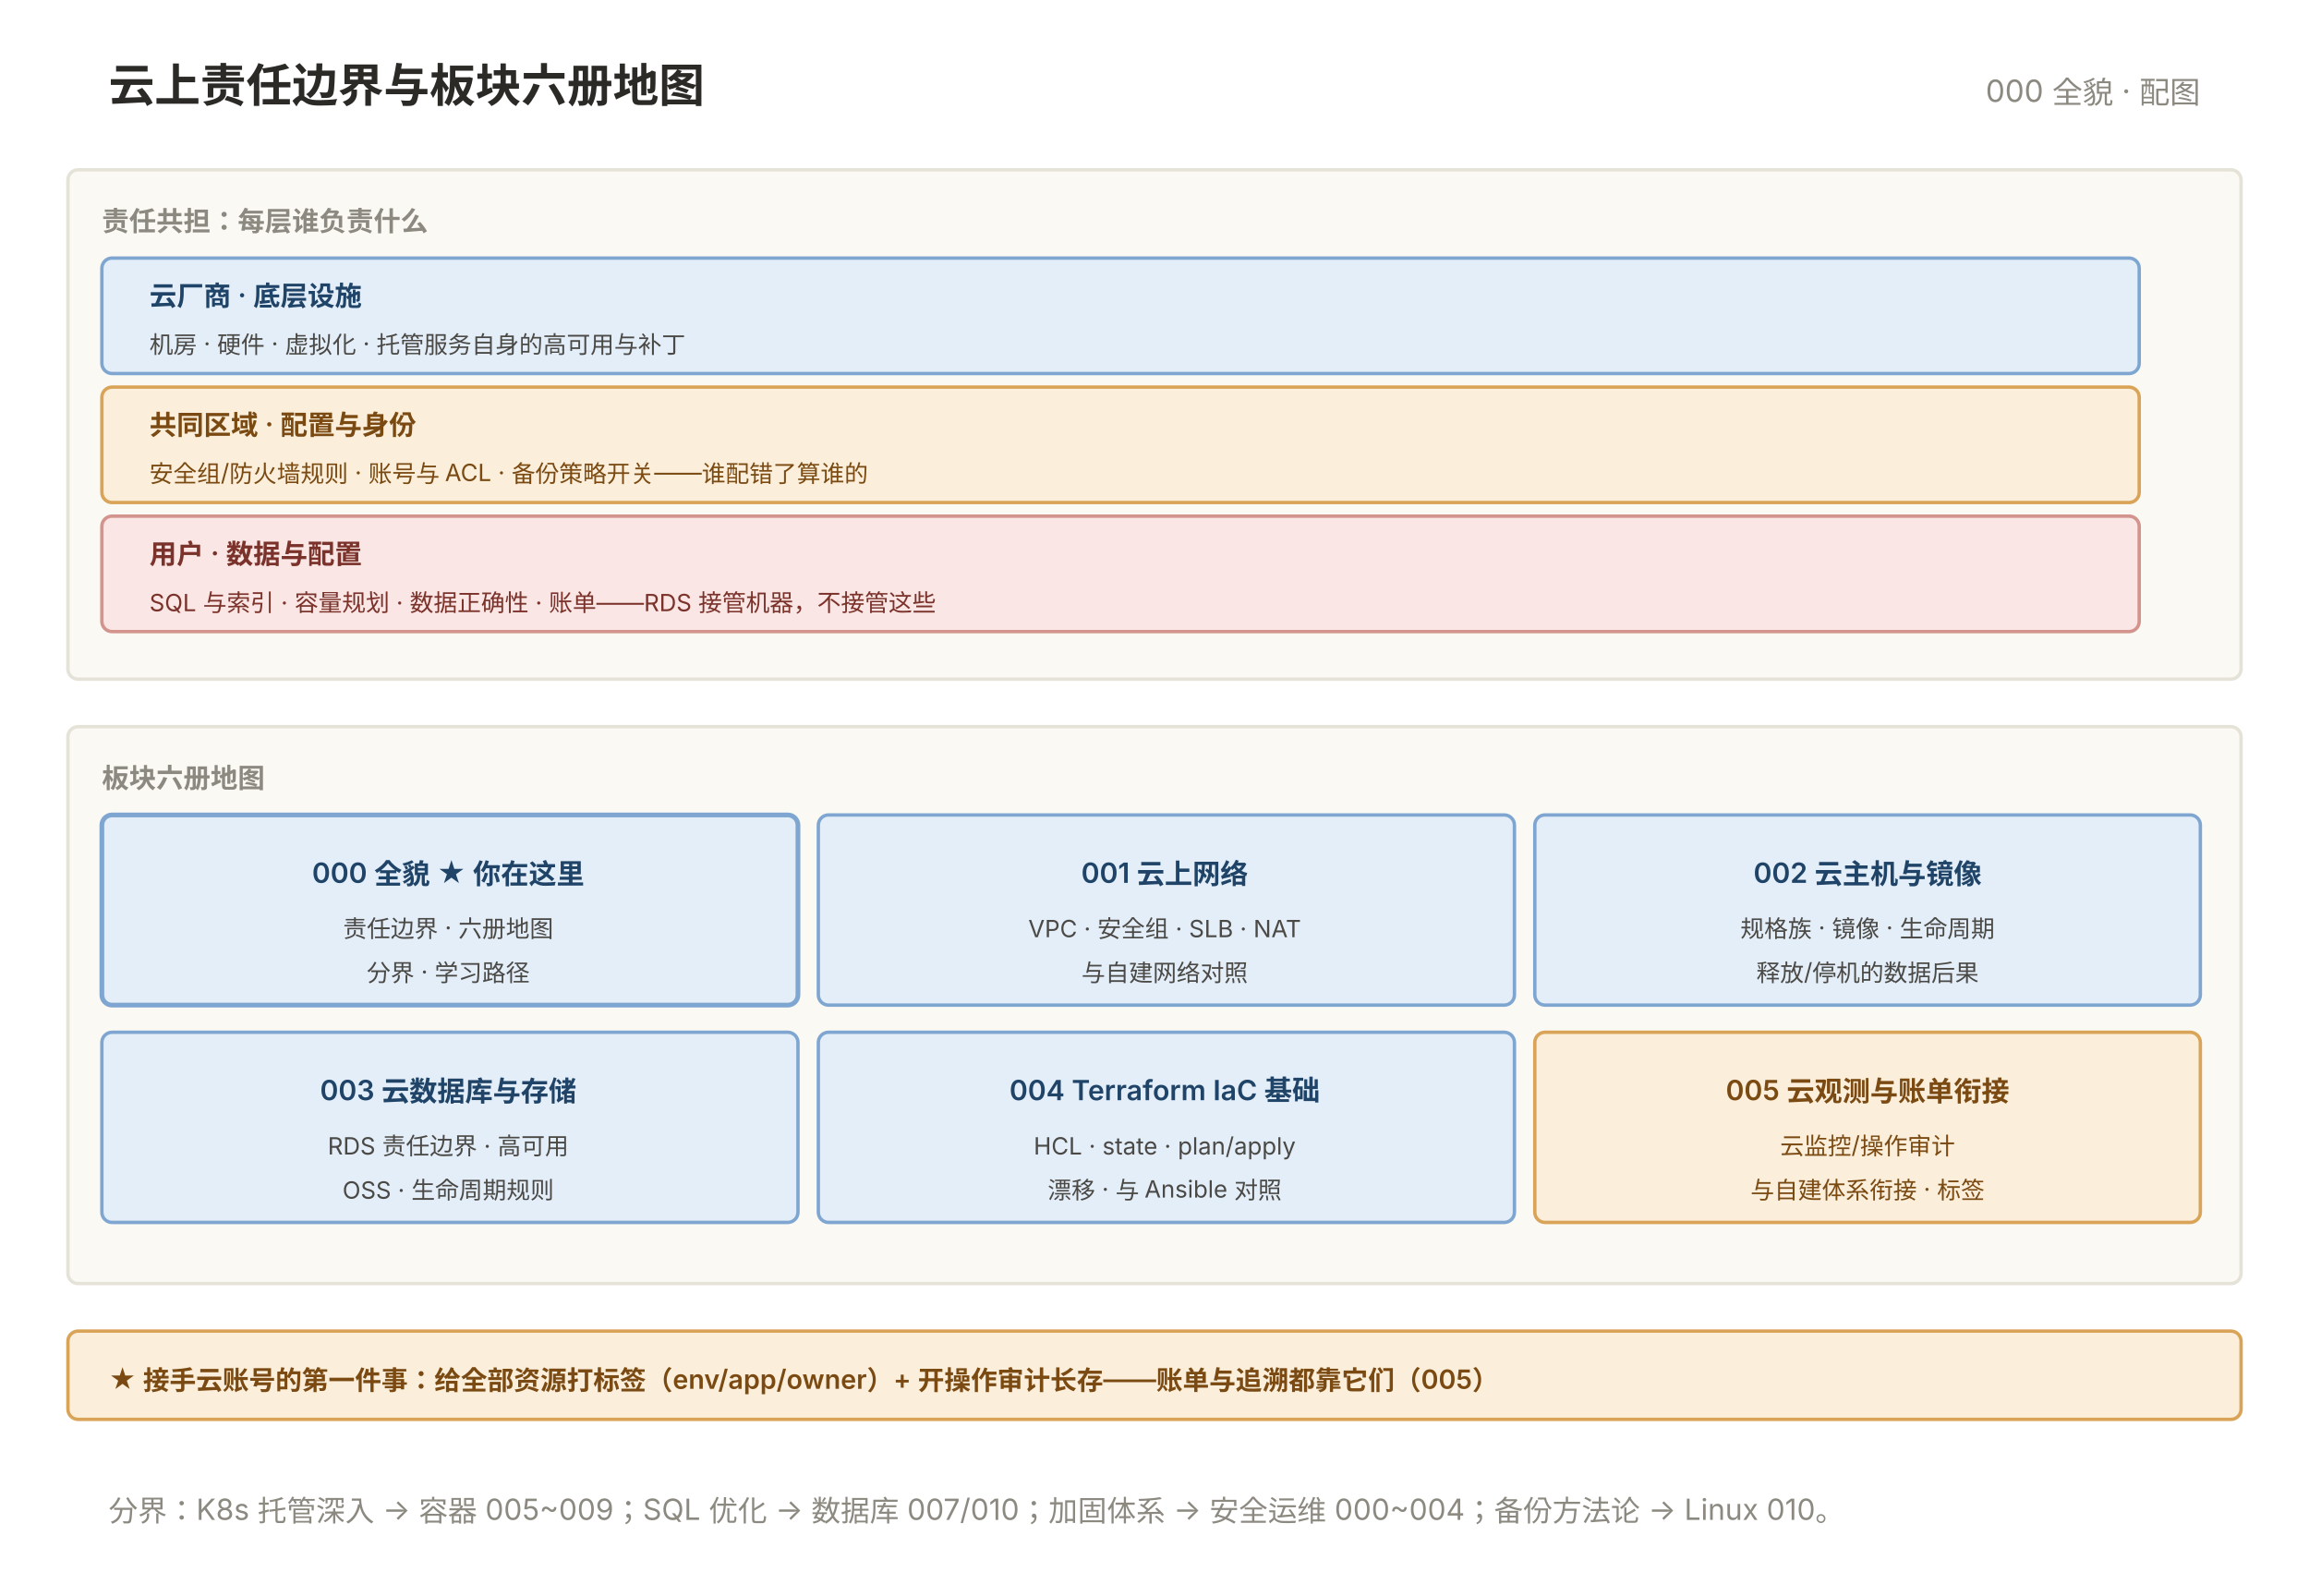
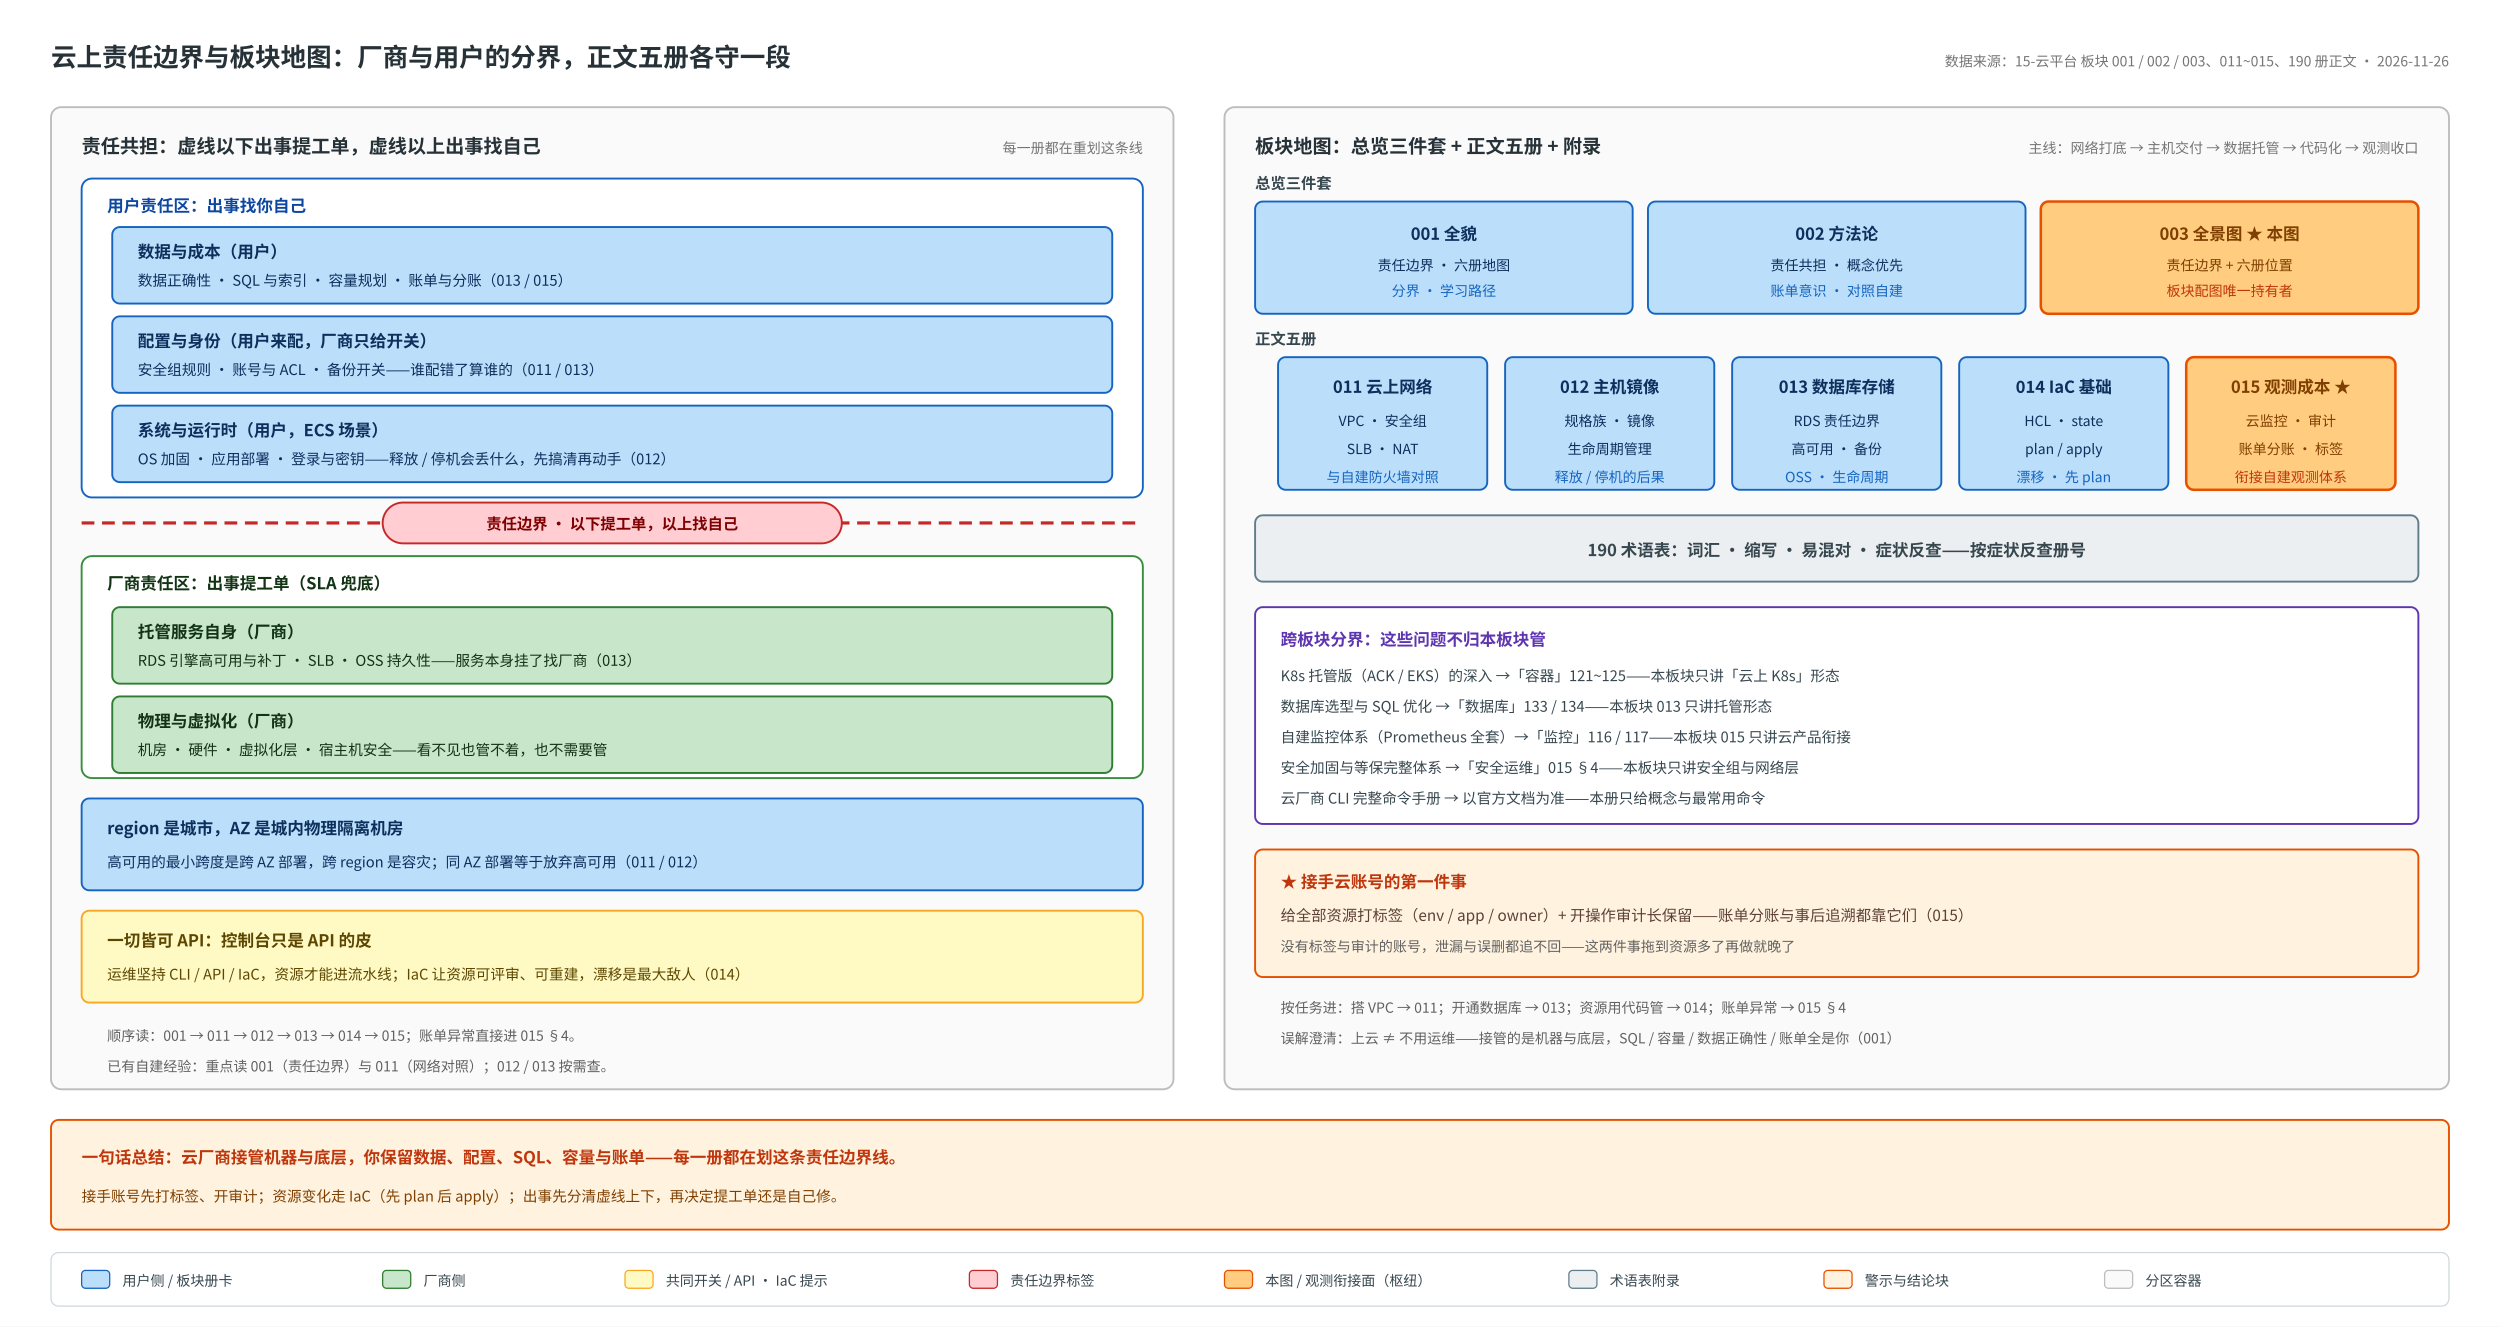
- <svg xmlns="http://www.w3.org/2000/svg" viewBox="0 0 1200 829.41" width="1200" height="829.41" font-family="-apple-system, 'Segoe UI', 'Microsoft YaHei', 'PingFang SC', sans-serif">
-   <g transform="scale(1.764706)">
-     <rect width="680" height="470" fill="#FFFFFF" />
-     <text x="32" y="30" font-size="13.5" font-weight="600" fill="#2B2A27">云上责任边界与板块六册地图</text>
-     <text x="648" y="30" font-size="9" fill="#8C8980" text-anchor="end">000 全貌 · 配图</text>
-     <rect x="20" y="50" width="640" height="150" rx="3" fill="#FAF9F4" stroke="#E5E2D8" stroke-width="1" />
-     <text x="30" y="68" font-size="8" font-weight="600" fill="#8C8980">责任共担：每层谁负责什么</text>
-     <rect x="30" y="76" width="600" height="34" rx="3" fill="#E4EEF9" stroke="#7FA6D0" stroke-width="1" />
-     <text x="44" y="90" font-size="8" font-weight="600" fill="#1F4468">云厂商 · 底层设施</text>
-     <text x="44" y="104" font-size="7" fill="#4A4945">机房 · 硬件 · 虚拟化 · 托管服务自身的高可用与补丁</text>
-     <rect x="30" y="114" width="600" height="34" rx="3" fill="#FBEEDA" stroke="#D9A458" stroke-width="1" />
-     <text x="44" y="128" font-size="8" font-weight="600" fill="#7A4A12">共同区域 · 配置与身份</text>
-     <text x="44" y="142" font-size="7" fill="#7A4A12">安全组/防火墙规则 · 账号与 ACL · 备份策略开关——谁配错了算谁的</text>
-     <rect x="30" y="152" width="600" height="34" rx="3" fill="#FAE6E4" stroke="#D2948C" stroke-width="1" />
-     <text x="44" y="166" font-size="8" font-weight="600" fill="#7A322B">用户 · 数据与配置</text>
-     <text x="44" y="180" font-size="7" fill="#7A322B">SQL 与索引 · 容量规划 · 数据正确性 · 账单——RDS 接管机器，不接管这些</text>
-     <rect x="20" y="214" width="640" height="164" rx="3" fill="#FAF9F4" stroke="#E5E2D8" stroke-width="1" />
-     <text x="30" y="232" font-size="8" font-weight="600" fill="#8C8980">板块六册地图</text>
-     <rect x="30" y="240" width="205" height="56" rx="3" fill="#E4EEF9" stroke="#7FA6D0" stroke-width="1.4" />
-     <text x="132" y="260" font-size="8.2" font-weight="600" fill="#1F4468" text-anchor="middle">000 全貌 ★ 你在这里</text>
-     <text x="132" y="276" font-size="7" fill="#4A4945" text-anchor="middle">责任边界 · 六册地图</text>
-     <text x="132" y="289" font-size="7" fill="#4A4945" text-anchor="middle">分界 · 学习路径</text>
-     <rect x="241" y="240" width="205" height="56" rx="3" fill="#E4EEF9" stroke="#7FA6D0" stroke-width="1" />
-     <text x="343" y="260" font-size="8.2" font-weight="600" fill="#1F4468" text-anchor="middle">001 云上网络</text>
-     <text x="343" y="276" font-size="7" fill="#4A4945" text-anchor="middle">VPC · 安全组 · SLB · NAT</text>
-     <text x="343" y="289" font-size="7" fill="#4A4945" text-anchor="middle">与自建网络对照</text>
-     <rect x="452" y="240" width="196" height="56" rx="3" fill="#E4EEF9" stroke="#7FA6D0" stroke-width="1" />
-     <text x="550" y="260" font-size="8.2" font-weight="600" fill="#1F4468" text-anchor="middle">002 云主机与镜像</text>
-     <text x="550" y="276" font-size="7" fill="#4A4945" text-anchor="middle">规格族 · 镜像 · 生命周期</text>
-     <text x="550" y="289" font-size="7" fill="#4A4945" text-anchor="middle">释放/停机的数据后果</text>
-     <rect x="30" y="304" width="205" height="56" rx="3" fill="#E4EEF9" stroke="#7FA6D0" stroke-width="1" />
-     <text x="132" y="324" font-size="8.2" font-weight="600" fill="#1F4468" text-anchor="middle">003 云数据库与存储</text>
-     <text x="132" y="340" font-size="7" fill="#4A4945" text-anchor="middle">RDS 责任边界 · 高可用</text>
-     <text x="132" y="353" font-size="7" fill="#4A4945" text-anchor="middle">OSS · 生命周期规则</text>
-     <rect x="241" y="304" width="205" height="56" rx="3" fill="#E4EEF9" stroke="#7FA6D0" stroke-width="1" />
-     <text x="343" y="324" font-size="8.2" font-weight="600" fill="#1F4468" text-anchor="middle">004 Terraform IaC 基础</text>
-     <text x="343" y="340" font-size="7" fill="#4A4945" text-anchor="middle">HCL · state · plan/apply</text>
-     <text x="343" y="353" font-size="7" fill="#4A4945" text-anchor="middle">漂移 · 与 Ansible 对照</text>
-     <rect x="452" y="304" width="196" height="56" rx="3" fill="#FBEEDA" stroke="#D9A458" stroke-width="1" />
-     <text x="550" y="324" font-size="8.2" font-weight="600" fill="#7A4A12" text-anchor="middle">005 云观测与账单衔接</text>
-     <text x="550" y="340" font-size="7" fill="#7A4A12" text-anchor="middle">云监控/操作审计</text>
-     <text x="550" y="353" font-size="7" fill="#7A4A12" text-anchor="middle">与自建体系衔接 · 标签</text>
-     <rect x="20" y="392" width="640" height="26" rx="3" fill="#FBEEDA" stroke="#D9A458" stroke-width="1" />
-     <text x="32" y="409" font-size="7.8" font-weight="600" fill="#7A4A12">★ 接手云账号的第一件事：给全部资源打标签（env/app/owner）+ 开操作审计长存——账单与追溯都靠它们（005）</text>
-     <text x="32" y="448" font-size="8.6" fill="#8C8980">分界：K8s 托管深入 → 容器 005~009；SQL 优化 → 数据库 007/010；加固体系 → 安全运维 000~004；备份方法论 → Linux 010。</text>
-   </g>
+ <svg xmlns="http://www.w3.org/2000/svg" viewBox="0 0 1960 1040" font-family="'Microsoft YaHei','PingFang SC','Noto Sans CJK SC',sans-serif">
+   <rect x="0" y="0" width="1960" height="1040" fill="#ffffff" />
+   <text x="40" y="52" font-size="20" font-weight="bold" fill="#263238">云上责任边界与板块地图：厂商与用户的分界，正文五册各守一段</text>
+   <text x="1920" y="52" font-size="11" fill="#757575" text-anchor="end">数据来源：15-云平台 板块 001 / 002 / 003、011~015、190 册正文 · 2026-11-26</text>
+   <rect x="40" y="84" width="880" height="770" rx="8" fill="#fafafa" stroke="#bdbdbd" stroke-width="1.5" />
+   <text x="64" y="120" font-size="15" font-weight="bold" fill="#263238">责任共担：虚线以下出事提工单，虚线以上出事找自己</text>
+   <text x="896" y="120" font-size="11" fill="#757575" text-anchor="end">每一册都在重划这条线</text>
+   <rect x="64" y="140" width="832" height="250" rx="8" fill="#ffffff" stroke="#1565c0" stroke-width="1.5" />
+   <text x="84" y="166" font-size="13" font-weight="bold" fill="#0d47a1">用户责任区：出事找你自己</text>
+   <rect x="88" y="178" width="784" height="60" rx="6" fill="#bbdefb" stroke="#1565c0" stroke-width="1.5" />
+   <text x="108" y="202" font-size="13" font-weight="bold" fill="#0d2f5c">数据与成本（用户）</text>
+   <text x="108" y="224" font-size="11.5" fill="#0d2f5c">数据正确性 · SQL 与索引 · 容量规划 · 账单与分账（013 / 015）</text>
+   <rect x="88" y="248" width="784" height="60" rx="6" fill="#bbdefb" stroke="#1565c0" stroke-width="1.5" />
+   <text x="108" y="272" font-size="13" font-weight="bold" fill="#0d2f5c">配置与身份（用户来配，厂商只给开关）</text>
+   <text x="108" y="294" font-size="11.5" fill="#0d2f5c">安全组规则 · 账号与 ACL · 备份开关——谁配错了算谁的（011 / 013）</text>
+   <rect x="88" y="318" width="784" height="60" rx="6" fill="#bbdefb" stroke="#1565c0" stroke-width="1.5" />
+   <text x="108" y="342" font-size="13" font-weight="bold" fill="#0d2f5c">系统与运行时（用户，ECS 场景）</text>
+   <text x="108" y="364" font-size="11.5" fill="#0d2f5c">OS 加固 · 应用部署 · 登录与密钥——释放 / 停机会丢什么，先搞清再动手（012）</text>
+   <line x1="64" y1="410" x2="896" y2="410" stroke="#c62828" stroke-width="2.5" stroke-dasharray="10 6" />
+   <rect x="300" y="394" width="360" height="32" rx="16" fill="#ffcdd2" stroke="#c62828" stroke-width="1.5" />
+   <text x="480" y="415" font-size="12" font-weight="bold" fill="#7f0000" text-anchor="middle">责任边界 · 以下提工单，以上找自己</text>
+   <rect x="64" y="436" width="832" height="174" rx="8" fill="#ffffff" stroke="#388e3c" stroke-width="1.5" />
+   <text x="84" y="462" font-size="13" font-weight="bold" fill="#123314">厂商责任区：出事提工单（SLA 兜底）</text>
+   <rect x="88" y="476" width="784" height="60" rx="6" fill="#c8e6c9" stroke="#2e7d32" stroke-width="1.5" />
+   <text x="108" y="500" font-size="13" font-weight="bold" fill="#123314">托管服务自身（厂商）</text>
+   <text x="108" y="522" font-size="11.5" fill="#123314">RDS 引擎高可用与补丁 · SLB · OSS 持久性——服务本身挂了找厂商（013）</text>
+   <rect x="88" y="546" width="784" height="60" rx="6" fill="#c8e6c9" stroke="#2e7d32" stroke-width="1.5" />
+   <text x="108" y="570" font-size="13" font-weight="bold" fill="#123314">物理与虚拟化（厂商）</text>
+   <text x="108" y="592" font-size="11.5" fill="#123314">机房 · 硬件 · 虚拟化层 · 宿主机安全——看不见也管不着，也不需要管</text>
+   <rect x="64" y="626" width="832" height="72" rx="6" fill="#bbdefb" stroke="#1565c0" stroke-width="1.5" />
+   <text x="84" y="654" font-size="13" font-weight="bold" fill="#0d2f5c">region 是城市，AZ 是城内物理隔离机房</text>
+   <text x="84" y="680" font-size="11.5" fill="#0d2f5c">高可用的最小跨度是跨 AZ 部署，跨 region 是容灾；同 AZ 部署等于放弃高可用（011 / 012）</text>
+   <rect x="64" y="714" width="832" height="72" rx="6" fill="#fff9c4" stroke="#f9a825" stroke-width="1.5" />
+   <text x="84" y="742" font-size="13" font-weight="bold" fill="#5d4700">一切皆可 API：控制台只是 API 的皮</text>
+   <text x="84" y="768" font-size="11.5" fill="#5d4700">运维坚持 CLI / API / IaC，资源才能进流水线；IaC 让资源可评审、可重建，漂移是最大敌人（014）</text>
+   <text x="84" y="816" font-size="11" fill="#616161">顺序读：001 → 011 → 012 → 013 → 014 → 015；账单异常直接进 015 §4。</text>
+   <text x="84" y="840" font-size="11" fill="#616161">已有自建经验：重点读 001（责任边界）与 011（网络对照）；012 / 013 按需查。</text>
+   <rect x="960" y="84" width="960" height="770" rx="8" fill="#fafafa" stroke="#bdbdbd" stroke-width="1.5" />
+   <text x="984" y="120" font-size="15" font-weight="bold" fill="#263238">板块地图：总览三件套 + 正文五册 + 附录</text>
+   <text x="1896" y="120" font-size="11" fill="#757575" text-anchor="end">主线：网络打底 → 主机交付 → 数据托管 → 代码化 → 观测收口</text>
+   <text x="984" y="148" font-size="12" font-weight="bold" fill="#37474f">总览三件套</text>
+   <rect x="984" y="158" width="296" height="88" rx="6" fill="#bbdefb" stroke="#1565c0" stroke-width="1.5" />
+   <text x="1132" y="188" font-size="13" font-weight="bold" fill="#0d2f5c" text-anchor="middle">001 全貌</text>
+   <text x="1132" y="212" font-size="11" fill="#0d2f5c" text-anchor="middle">责任边界 · 六册地图</text>
+   <text x="1132" y="232" font-size="11" fill="#1565c0" text-anchor="middle">分界 · 学习路径</text>
+   <rect x="1292" y="158" width="296" height="88" rx="6" fill="#bbdefb" stroke="#1565c0" stroke-width="1.5" />
+   <text x="1440" y="188" font-size="13" font-weight="bold" fill="#0d2f5c" text-anchor="middle">002 方法论</text>
+   <text x="1440" y="212" font-size="11" fill="#0d2f5c" text-anchor="middle">责任共担 · 概念优先</text>
+   <text x="1440" y="232" font-size="11" fill="#1565c0" text-anchor="middle">账单意识 · 对照自建</text>
+   <rect x="1600" y="158" width="296" height="88" rx="6" fill="#ffcc80" stroke="#e65100" stroke-width="2" />
+   <text x="1748" y="188" font-size="13" font-weight="bold" fill="#7f3f00" text-anchor="middle">003 全景图 ★ 本图</text>
+   <text x="1748" y="212" font-size="11" fill="#7f3f00" text-anchor="middle">责任边界 + 六册位置</text>
+   <text x="1748" y="232" font-size="11" fill="#bf360c" text-anchor="middle">板块配图唯一持有者</text>
+   <text x="984" y="270" font-size="12" font-weight="bold" fill="#37474f">正文五册</text>
+   <rect x="1002" y="280" width="164" height="104" rx="6" fill="#bbdefb" stroke="#1565c0" stroke-width="1.5" />
+   <text x="1084" y="308" font-size="13" font-weight="bold" fill="#0d2f5c" text-anchor="middle">011 云上网络</text>
+   <text x="1084" y="334" font-size="11" fill="#0d2f5c" text-anchor="middle">VPC · 安全组</text>
+   <text x="1084" y="356" font-size="11" fill="#0d2f5c" text-anchor="middle">SLB · NAT</text>
+   <text x="1084" y="378" font-size="11" fill="#1565c0" text-anchor="middle">与自建防火墙对照</text>
+   <rect x="1180" y="280" width="164" height="104" rx="6" fill="#bbdefb" stroke="#1565c0" stroke-width="1.5" />
+   <text x="1262" y="308" font-size="13" font-weight="bold" fill="#0d2f5c" text-anchor="middle">012 主机镜像</text>
+   <text x="1262" y="334" font-size="11" fill="#0d2f5c" text-anchor="middle">规格族 · 镜像</text>
+   <text x="1262" y="356" font-size="11" fill="#0d2f5c" text-anchor="middle">生命周期管理</text>
+   <text x="1262" y="378" font-size="11" fill="#1565c0" text-anchor="middle">释放 / 停机的后果</text>
+   <rect x="1358" y="280" width="164" height="104" rx="6" fill="#bbdefb" stroke="#1565c0" stroke-width="1.5" />
+   <text x="1440" y="308" font-size="13" font-weight="bold" fill="#0d2f5c" text-anchor="middle">013 数据库存储</text>
+   <text x="1440" y="334" font-size="11" fill="#0d2f5c" text-anchor="middle">RDS 责任边界</text>
+   <text x="1440" y="356" font-size="11" fill="#0d2f5c" text-anchor="middle">高可用 · 备份</text>
+   <text x="1440" y="378" font-size="11" fill="#1565c0" text-anchor="middle">OSS · 生命周期</text>
+   <rect x="1536" y="280" width="164" height="104" rx="6" fill="#bbdefb" stroke="#1565c0" stroke-width="1.5" />
+   <text x="1618" y="308" font-size="13" font-weight="bold" fill="#0d2f5c" text-anchor="middle">014 IaC 基础</text>
+   <text x="1618" y="334" font-size="11" fill="#0d2f5c" text-anchor="middle">HCL · state</text>
+   <text x="1618" y="356" font-size="11" fill="#0d2f5c" text-anchor="middle">plan / apply</text>
+   <text x="1618" y="378" font-size="11" fill="#1565c0" text-anchor="middle">漂移 · 先 plan</text>
+   <rect x="1714" y="280" width="164" height="104" rx="6" fill="#ffcc80" stroke="#e65100" stroke-width="2" />
+   <text x="1796" y="308" font-size="13" font-weight="bold" fill="#7f3f00" text-anchor="middle">015 观测成本 ★</text>
+   <text x="1796" y="334" font-size="11" fill="#7f3f00" text-anchor="middle">云监控 · 审计</text>
+   <text x="1796" y="356" font-size="11" fill="#7f3f00" text-anchor="middle">账单分账 · 标签</text>
+   <text x="1796" y="378" font-size="11" fill="#bf360c" text-anchor="middle">衔接自建观测体系</text>
+   <rect x="984" y="404" width="912" height="52" rx="6" fill="#eceff1" stroke="#607d8b" stroke-width="1.5" />
+   <text x="1440" y="436" font-size="13" font-weight="bold" fill="#37474f" text-anchor="middle">190 术语表：词汇 · 缩写 · 易混对 · 症状反查——按症状反查册号</text>
+   <rect x="984" y="476" width="912" height="170" rx="6" fill="#ffffff" stroke="#5e35b1" stroke-width="1.5" />
+   <text x="1004" y="506" font-size="13" font-weight="bold" fill="#5e35b1">跨板块分界：这些问题不归本板块管</text>
+   <text x="1004" y="534" font-size="11.5" fill="#37474f">K8s 托管版（ACK / EKS）的深入 →「容器」121~125——本板块只讲「云上 K8s」形态</text>
+   <text x="1004" y="558" font-size="11.5" fill="#37474f">数据库选型与 SQL 优化 →「数据库」133 / 134——本板块 013 只讲托管形态</text>
+   <text x="1004" y="582" font-size="11.5" fill="#37474f">自建监控体系（Prometheus 全套）→「监控」116 / 117——本板块 015 只讲云产品衔接</text>
+   <text x="1004" y="606" font-size="11.5" fill="#37474f">安全加固与等保完整体系 →「安全运维」015 §4——本板块只讲安全组与网络层</text>
+   <text x="1004" y="630" font-size="11.5" fill="#37474f">云厂商 CLI 完整命令手册 → 以官方文档为准——本册只给概念与最常用命令</text>
+   <rect x="984" y="666" width="912" height="100" rx="6" fill="#fff3e0" stroke="#e65100" stroke-width="1.5" />
+   <text x="1004" y="696" font-size="13" font-weight="bold" fill="#bf360c">★ 接手云账号的第一件事</text>
+   <text x="1004" y="722" font-size="12" fill="#5d4037">给全部资源打标签（env / app / owner）+ 开操作审计长保留——账单分账与事后追溯都靠它们（015）</text>
+   <text x="1004" y="746" font-size="11" fill="#616161">没有标签与审计的账号，泄漏与误删都追不回——这两件事拖到资源多了再做就晚了</text>
+   <text x="1004" y="794" font-size="11" fill="#616161">按任务进：搭 VPC → 011；开通数据库 → 013；资源用代码管 → 014；账单异常 → 015 §4</text>
+   <text x="1004" y="818" font-size="11" fill="#616161">误解澄清：上云 ≠ 不用运维——接管的是机器与底层，SQL / 容量 / 数据正确性 / 账单全是你（001）</text>
+   <rect x="40" y="878" width="1880" height="86" rx="6" fill="#fff3e0" stroke="#e65100" stroke-width="1.5" />
+   <text x="64" y="912" font-size="13" font-weight="bold" fill="#bf360c">一句话总结：云厂商接管机器与底层，你保留数据、配置、SQL、容量与账单——每一册都在划这条责任边界线。</text>
+   <text x="64" y="942" font-size="11.5" fill="#7f3f00">接手账号先打标签、开审计；资源变化走 IaC（先 plan 后 apply）；出事先分清虚线上下，再决定提工单还是自己修。</text>
+   <rect x="40" y="982" width="1880" height="42" rx="6" fill="#ffffff" stroke="#cfd8dc" stroke-width="1" />
+   <rect x="64" y="996" width="22" height="14" rx="3" fill="#bbdefb" stroke="#1565c0" stroke-width="1" />
+   <text x="96" y="1008" font-size="11" fill="#37474f">用户侧 / 板块册卡</text>
+   <rect x="300" y="996" width="22" height="14" rx="3" fill="#c8e6c9" stroke="#2e7d32" stroke-width="1" />
+   <text x="332" y="1008" font-size="11" fill="#37474f">厂商侧</text>
+   <rect x="490" y="996" width="22" height="14" rx="3" fill="#fff9c4" stroke="#f9a825" stroke-width="1" />
+   <text x="522" y="1008" font-size="11" fill="#37474f">共同开关 / API · IaC 提示</text>
+   <rect x="760" y="996" width="22" height="14" rx="3" fill="#ffcdd2" stroke="#c62828" stroke-width="1" />
+   <text x="792" y="1008" font-size="11" fill="#37474f">责任边界标签</text>
+   <rect x="960" y="996" width="22" height="14" rx="3" fill="#ffcc80" stroke="#e65100" stroke-width="1" />
+   <text x="992" y="1008" font-size="11" fill="#37474f">本图 / 观测衔接面（枢纽）</text>
+   <rect x="1230" y="996" width="22" height="14" rx="3" fill="#eceff1" stroke="#607d8b" stroke-width="1" />
+   <text x="1262" y="1008" font-size="11" fill="#37474f">术语表附录</text>
+   <rect x="1430" y="996" width="22" height="14" rx="3" fill="#fff3e0" stroke="#e65100" stroke-width="1" />
+   <text x="1462" y="1008" font-size="11" fill="#37474f">警示与结论块</text>
+   <rect x="1650" y="996" width="22" height="14" rx="3" fill="#fafafa" stroke="#bdbdbd" stroke-width="1" />
+   <text x="1682" y="1008" font-size="11" fill="#37474f">分区容器</text>
</svg>
